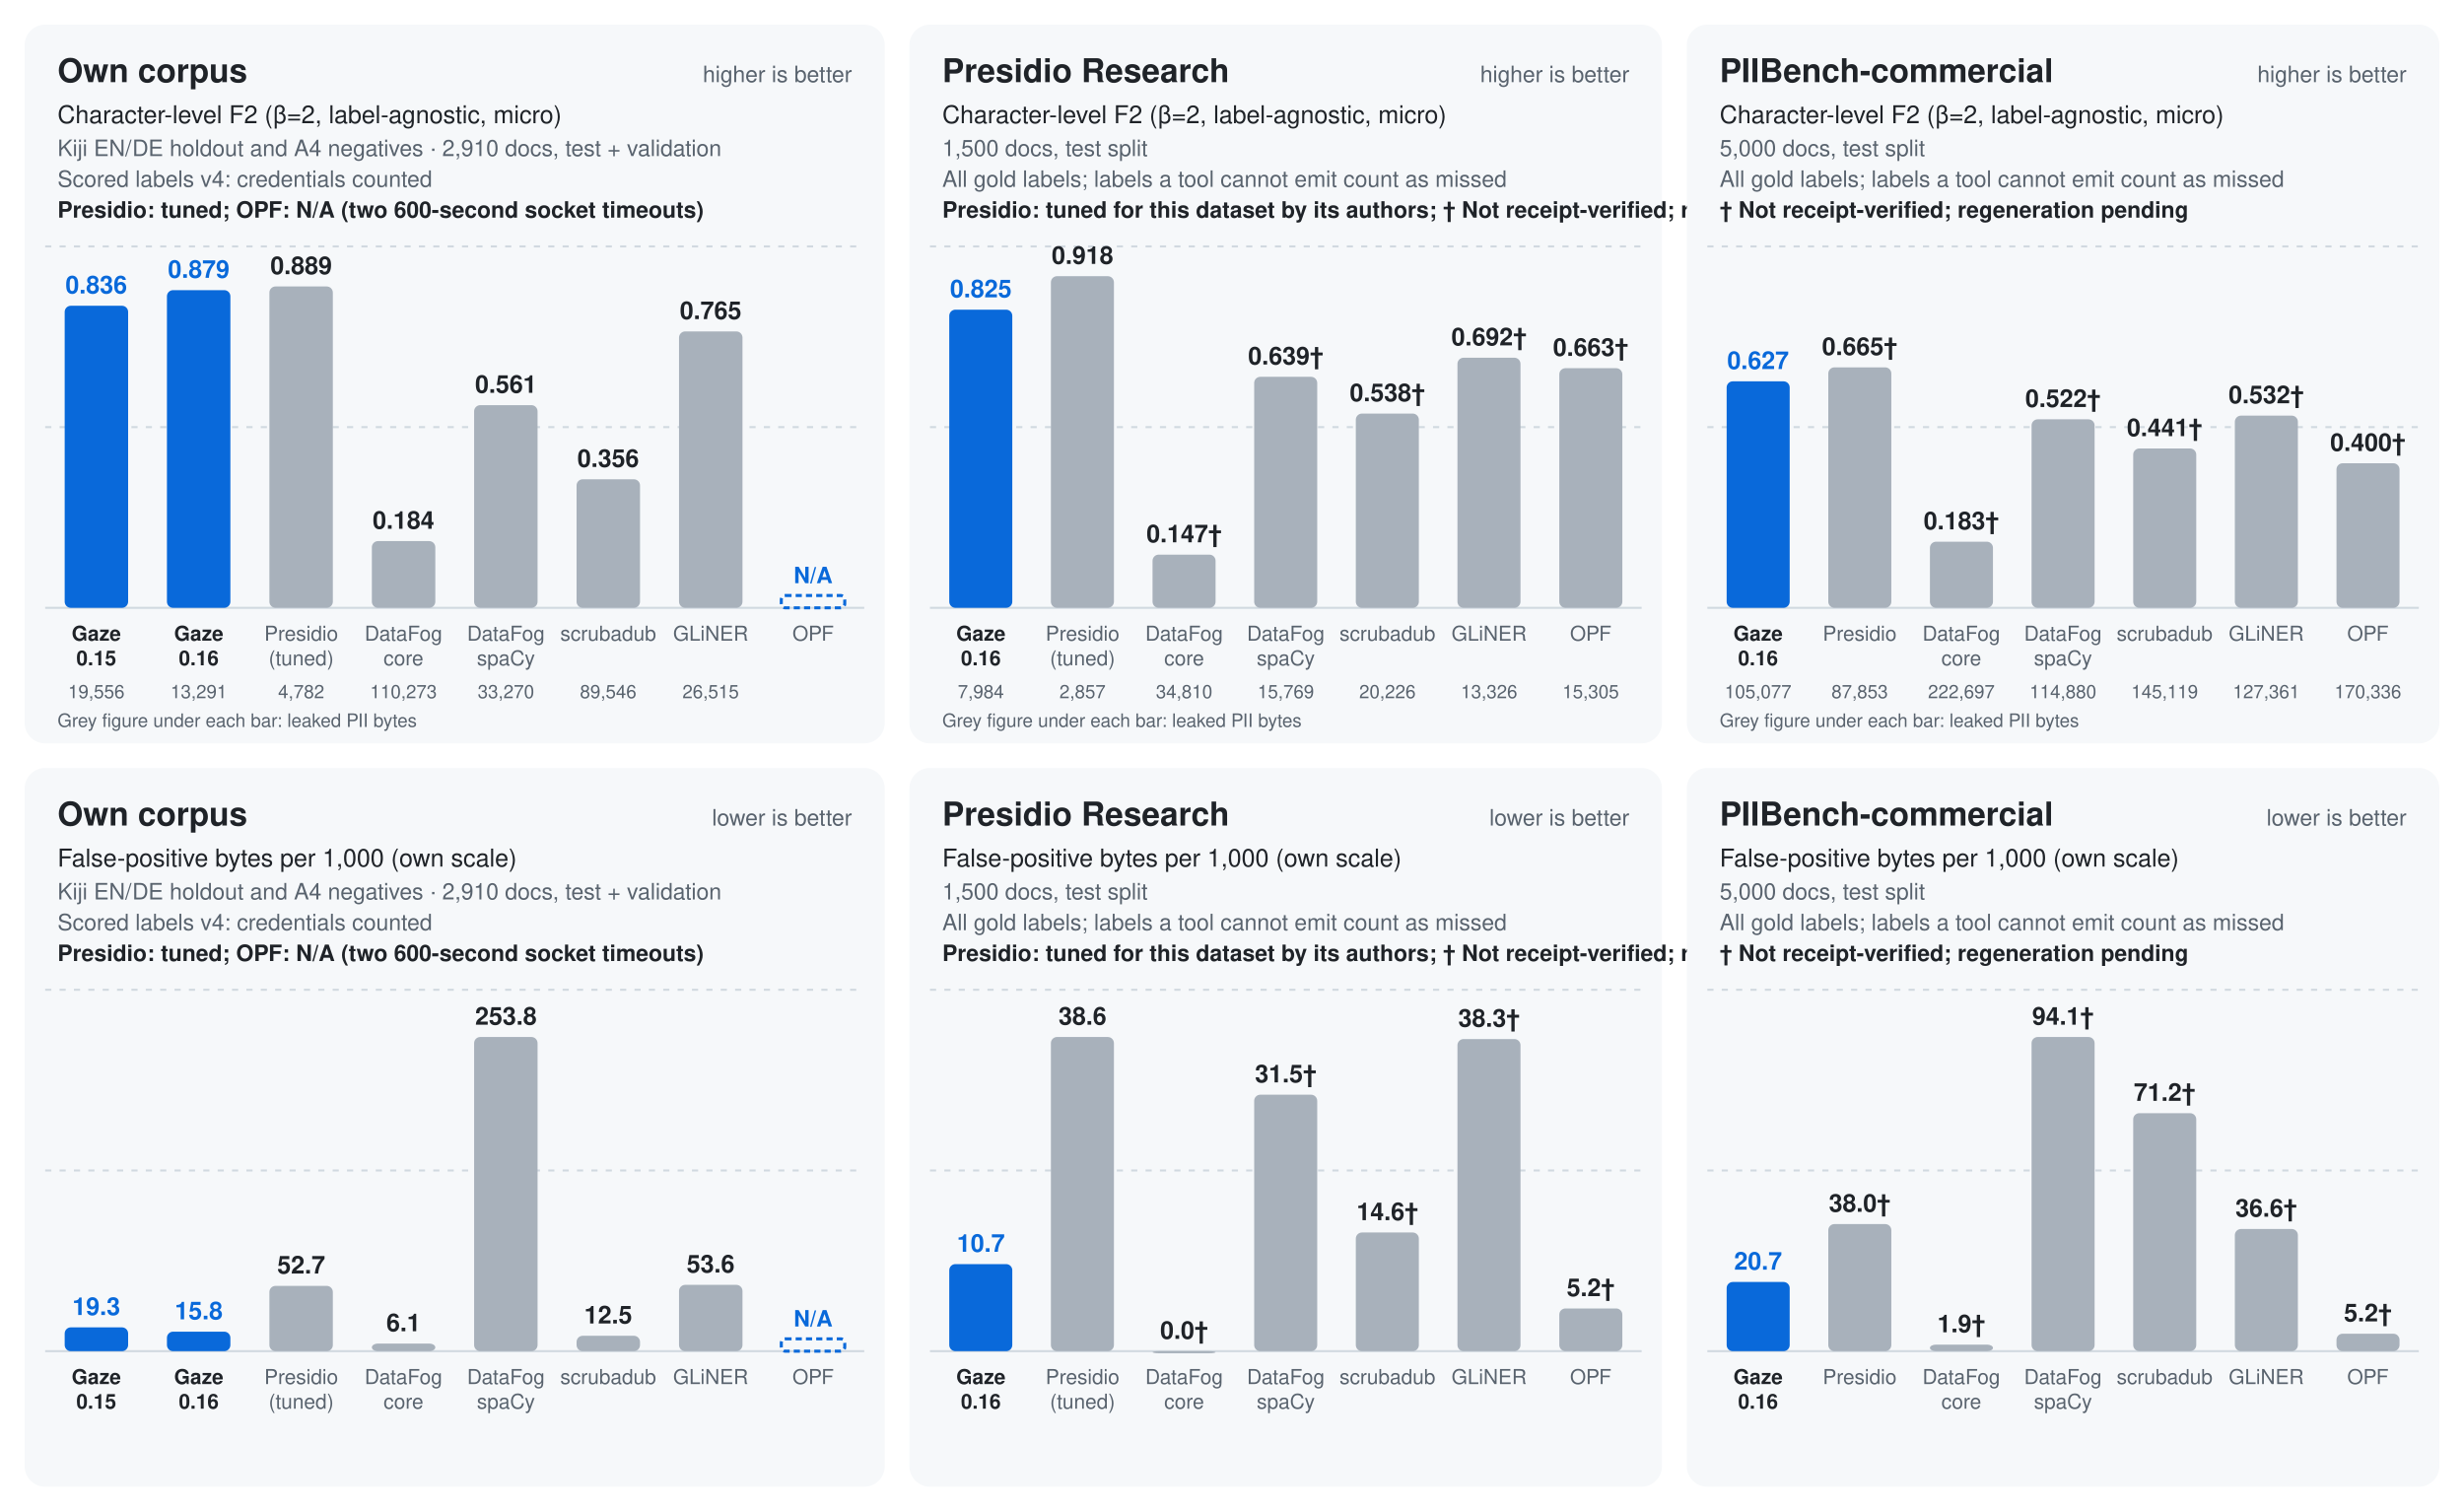
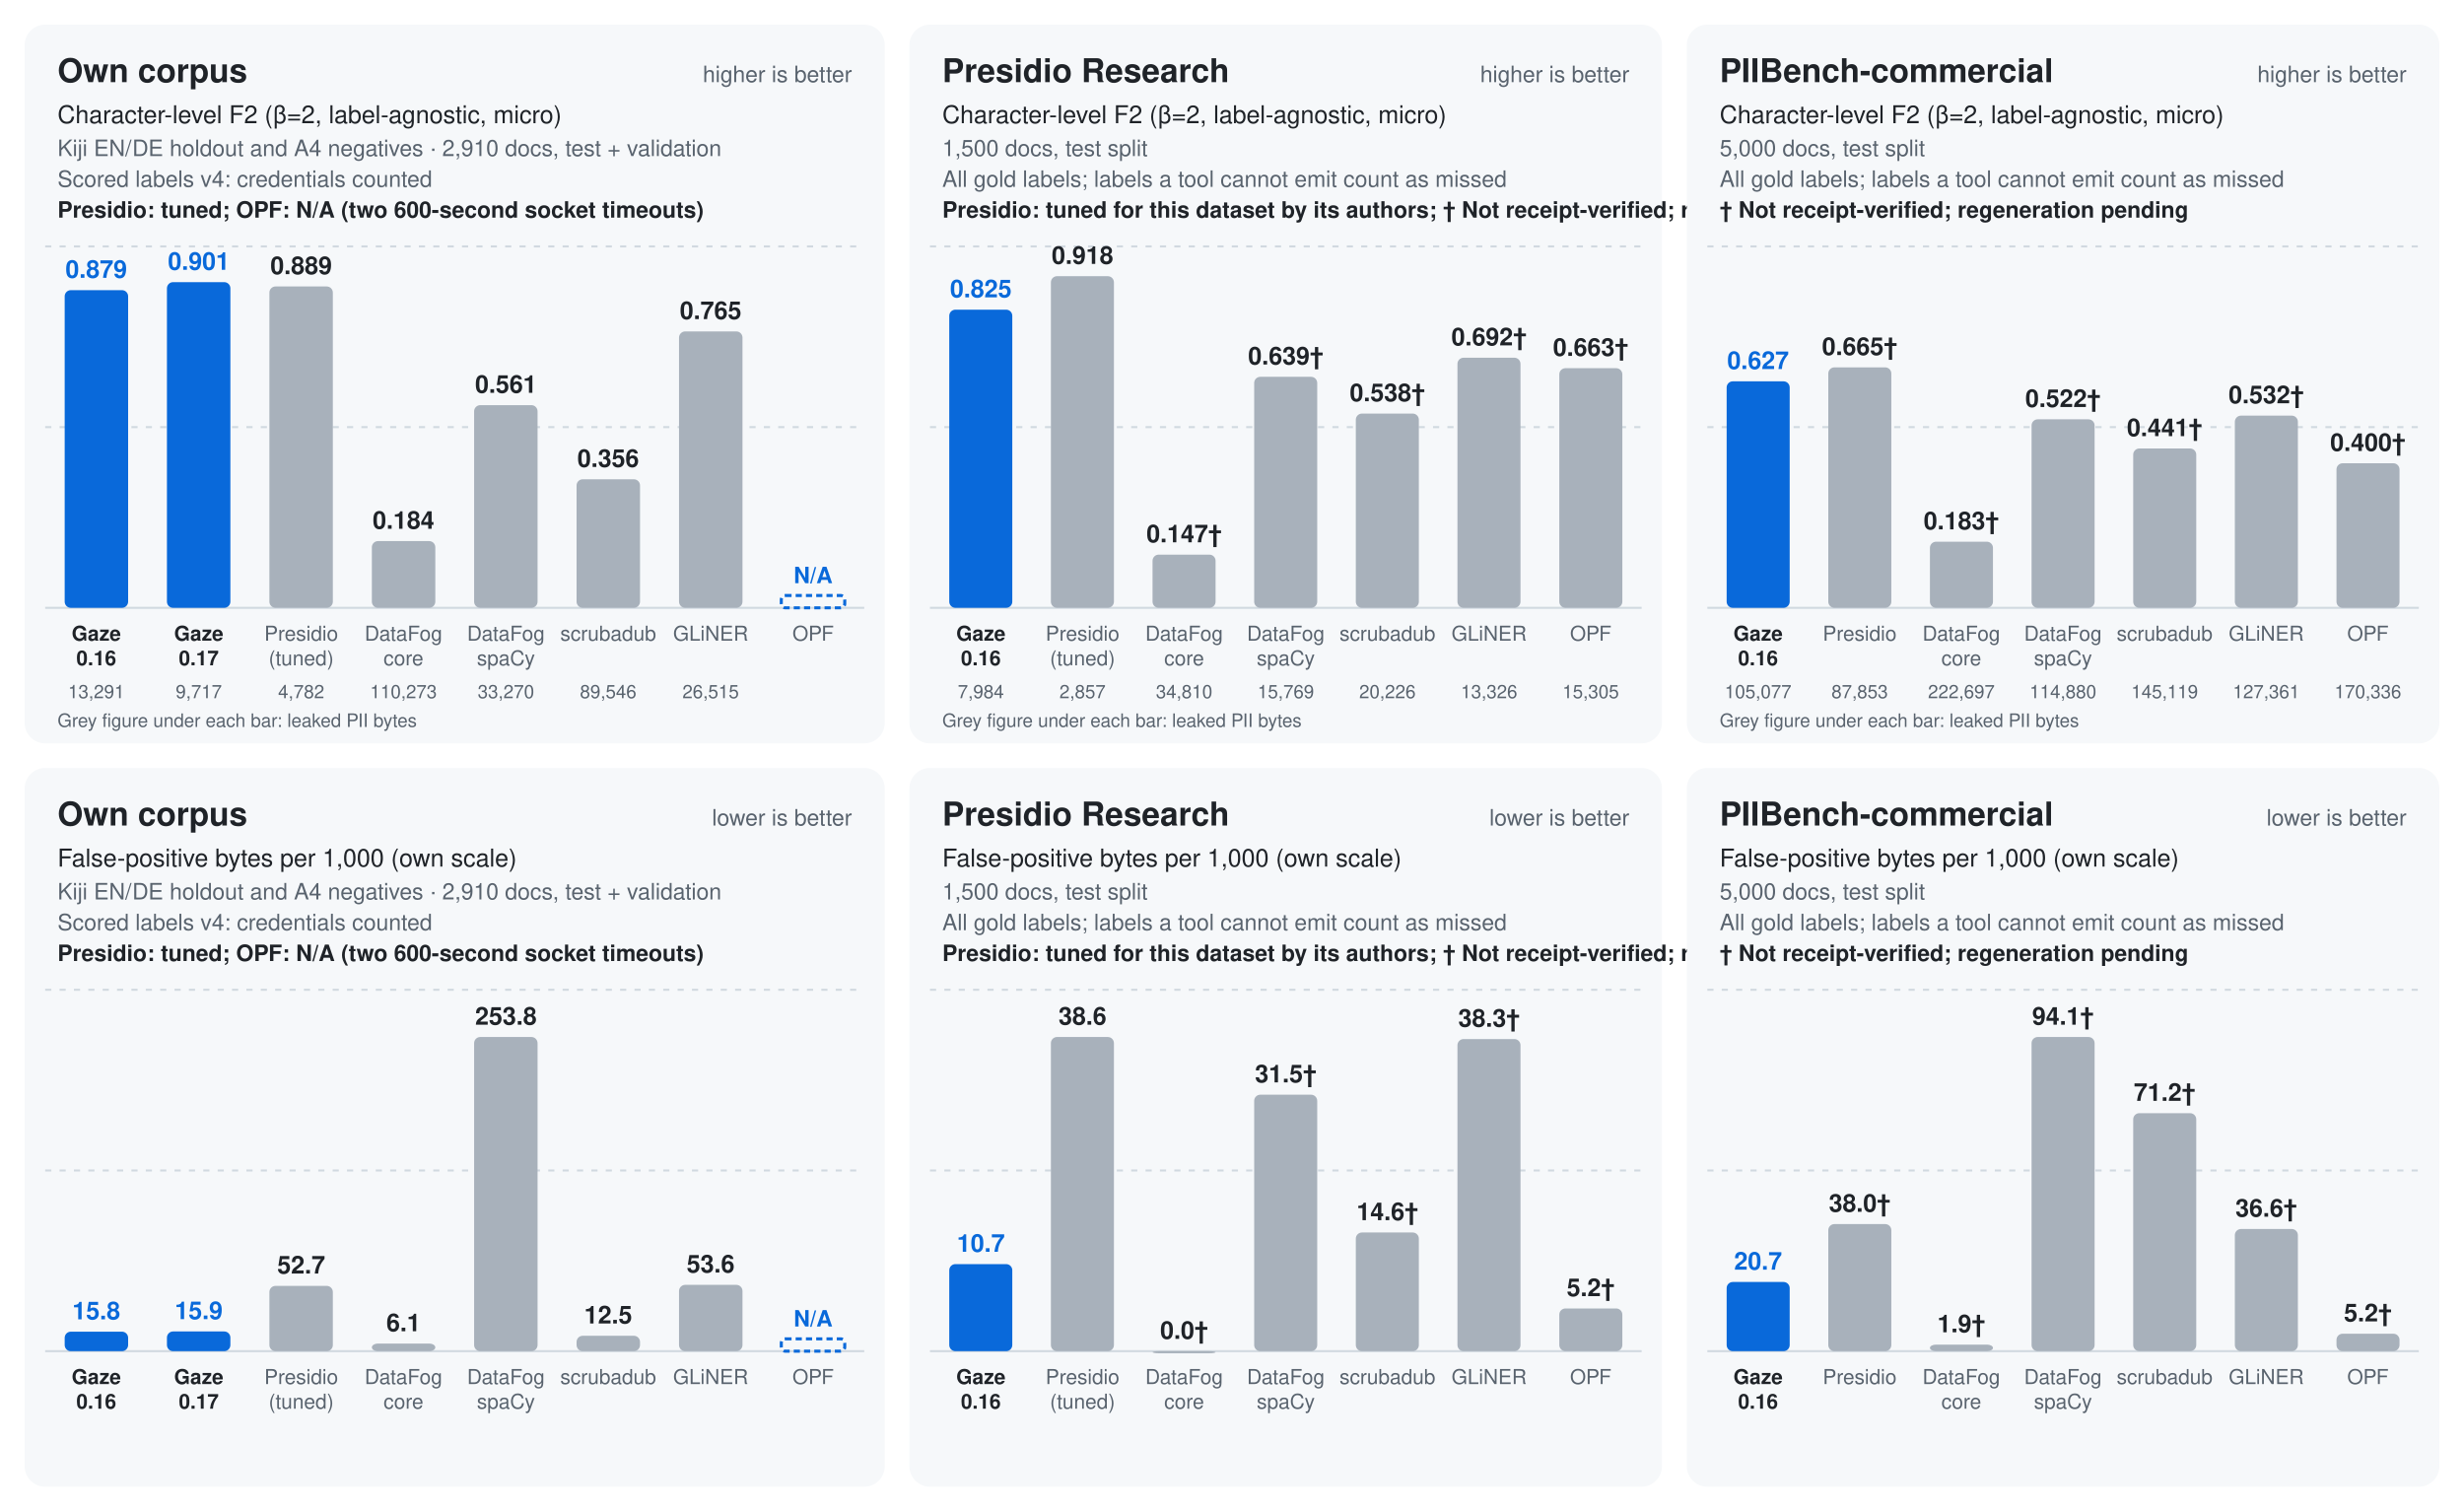
<svg xmlns="http://www.w3.org/2000/svg" viewBox="0 0 1200 736" width="1200" height="736" font-family="-apple-system,BlinkMacSystemFont,'Segoe UI',Helvetica,Arial,sans-serif" role="img" aria-label="Benchmark panels for own corpus, Presidio Research and PIIBench-commercial: character-level F2 (higher is better) with leaked PII bytes under each bar, and false-positive bytes per 1,000 bytes (lower is better), Gaze release against declared competitor configurations.">
  <rect x="12.0" y="12" width="418.9" height="350" rx="10" fill="#f6f8fa" />
  <text x="28.0" y="40" font-size="16" font-weight="700" fill="#1f2328">Own corpus</text>
  <text x="414.9" y="40" font-size="11" text-anchor="end" fill="#59636e">higher is better</text>
  <text x="28.0" y="60" font-size="12" fill="#1f2328">Character-level F2 (β=2, label-agnostic, micro)</text>
  <text x="28.0" y="76" font-size="11" fill="#59636e">Kiji EN/DE holdout and A4 negatives · 2,910 docs, test + validation</text>
  <text x="28.0" y="91" font-size="11" fill="#59636e">Scored labels v4: credentials counted</text>
  <text x="28.0" y="106" font-size="11" font-weight="600" fill="#1f2328" textLength="359.6" lengthAdjust="spacingAndGlyphs">Presidio: tuned; OPF: N/A (two 600-second socket timeouts)</text>
  <line x1="22.0" x2="420.9" y1="296.0" y2="296.0" stroke="#d1d9e0" stroke-width="1" />
  <line x1="22.0" x2="420.9" y1="208.0" y2="208.0" stroke="#d1d9e0" stroke-width="1" stroke-dasharray="3 4" />
  <line x1="22.0" x2="420.9" y1="120.0" y2="120.0" stroke="#d1d9e0" stroke-width="1" stroke-dasharray="3 4" />
-   <rect x="31.5" y="148.9" width="30.9" height="147.1" rx="3" fill="#0969da" />
-   <text x="46.9" y="142.9" font-size="12" font-weight="700" text-anchor="middle" fill="#0969da">0.836</text>
+   <rect x="31.5" y="141.3" width="30.9" height="154.7" rx="3" fill="#0969da" />
+   <text x="46.9" y="135.3" font-size="12" font-weight="700" text-anchor="middle" fill="#0969da">0.879</text>
  <text x="46.9" y="312" font-size="10" font-weight="600" text-anchor="middle" fill="#1f2328">Gaze</text>
-   <text x="46.9" y="324" font-size="10" font-weight="600" text-anchor="middle" fill="#1f2328">0.15</text>
-   <text x="46.9" y="340.0" font-size="9" text-anchor="middle" fill="#59636e">19,556</text>
-   <rect x="81.3" y="141.3" width="30.9" height="154.7" rx="3" fill="#0969da" />
-   <text x="96.8" y="135.3" font-size="12" font-weight="700" text-anchor="middle" fill="#0969da">0.879</text>
+   <text x="46.9" y="324" font-size="10" font-weight="600" text-anchor="middle" fill="#1f2328">0.16</text>
+   <text x="46.9" y="340.0" font-size="9" text-anchor="middle" fill="#59636e">13,291</text>
+   <rect x="81.3" y="137.4" width="30.9" height="158.6" rx="3" fill="#0969da" />
+   <text x="96.8" y="131.4" font-size="12" font-weight="700" text-anchor="middle" fill="#0969da">0.901</text>
  <text x="96.8" y="312" font-size="10" font-weight="600" text-anchor="middle" fill="#1f2328">Gaze</text>
-   <text x="96.8" y="324" font-size="10" font-weight="600" text-anchor="middle" fill="#1f2328">0.16</text>
-   <text x="96.8" y="340.0" font-size="9" text-anchor="middle" fill="#59636e">13,291</text>
+   <text x="96.8" y="324" font-size="10" font-weight="600" text-anchor="middle" fill="#1f2328">0.17</text>
+   <text x="96.8" y="340.0" font-size="9" text-anchor="middle" fill="#59636e">9,717</text>
  <rect x="131.2" y="139.5" width="30.9" height="156.5" rx="3" fill="#a8b1bb" />
  <text x="146.7" y="133.5" font-size="12" font-weight="700" text-anchor="middle" fill="#1f2328">0.889</text>
  <text x="146.7" y="312" font-size="10" font-weight="400" text-anchor="middle" fill="#59636e" textLength="43.9" lengthAdjust="spacingAndGlyphs">Presidio</text>
  <text x="146.7" y="324" font-size="10" font-weight="400" text-anchor="middle" fill="#59636e">(tuned)</text>
  <text x="146.7" y="340.0" font-size="9" text-anchor="middle" fill="#59636e">4,782</text>
  <rect x="181.1" y="263.5" width="30.9" height="32.5" rx="3" fill="#a8b1bb" />
  <text x="196.5" y="257.5" font-size="12" font-weight="700" text-anchor="middle" fill="#1f2328">0.184</text>
  <text x="196.5" y="312" font-size="10" font-weight="400" text-anchor="middle" fill="#59636e">DataFog</text>
  <text x="196.5" y="324" font-size="10" font-weight="400" text-anchor="middle" fill="#59636e">core</text>
  <text x="196.5" y="340.0" font-size="9" text-anchor="middle" fill="#59636e">110,273</text>
  <rect x="230.9" y="197.3" width="30.9" height="98.7" rx="3" fill="#a8b1bb" />
  <text x="246.4" y="191.3" font-size="12" font-weight="700" text-anchor="middle" fill="#1f2328">0.561</text>
  <text x="246.4" y="312" font-size="10" font-weight="400" text-anchor="middle" fill="#59636e">DataFog</text>
  <text x="246.4" y="324" font-size="10" font-weight="400" text-anchor="middle" fill="#59636e">spaCy</text>
  <text x="246.4" y="340.0" font-size="9" text-anchor="middle" fill="#59636e">33,270</text>
  <rect x="280.8" y="233.4" width="30.9" height="62.6" rx="3" fill="#a8b1bb" />
  <text x="296.2" y="227.4" font-size="12" font-weight="700" text-anchor="middle" fill="#1f2328">0.356</text>
  <text x="296.2" y="312" font-size="10" font-weight="400" text-anchor="middle" fill="#59636e" textLength="43.9" lengthAdjust="spacingAndGlyphs">scrubadub</text>
  <text x="296.2" y="340.0" font-size="9" text-anchor="middle" fill="#59636e">89,546</text>
  <rect x="330.7" y="161.4" width="30.9" height="134.6" rx="3" fill="#a8b1bb" />
  <text x="346.1" y="155.4" font-size="12" font-weight="700" text-anchor="middle" fill="#1f2328">0.765</text>
  <text x="346.1" y="312" font-size="10" font-weight="400" text-anchor="middle" fill="#59636e">GLiNER</text>
  <text x="346.1" y="340.0" font-size="9" text-anchor="middle" fill="#59636e">26,515</text>
  <rect x="380.5" y="290.0" width="30.9" height="6" rx="2" fill="none" stroke="#0969da" stroke-width="1.5" stroke-dasharray="3 2" />
  <text x="396.0" y="284.0" font-size="11" font-weight="700" text-anchor="middle" fill="#0969da">N/A</text>
  <text x="396.0" y="312" font-size="10" font-weight="400" text-anchor="middle" fill="#59636e">OPF</text>
  <text x="28.0" y="354" font-size="9" fill="#59636e">Grey figure under each bar: leaked PII bytes</text>
  <rect x="442.9" y="12" width="366.5" height="350" rx="10" fill="#f6f8fa" />
  <text x="458.9" y="40" font-size="16" font-weight="700" fill="#1f2328">Presidio Research</text>
  <text x="793.5" y="40" font-size="11" text-anchor="end" fill="#59636e">higher is better</text>
  <text x="458.9" y="60" font-size="12" fill="#1f2328">Character-level F2 (β=2, label-agnostic, micro)</text>
  <text x="458.9" y="76" font-size="11" fill="#59636e">1,500 docs, test split</text>
  <text x="458.9" y="91" font-size="11" fill="#59636e">All gold labels; labels a tool cannot emit count as missed</text>
  <text x="458.9" y="106" font-size="11" font-weight="600" fill="#1f2328" textLength="334.5" lengthAdjust="spacingAndGlyphs">Presidio: tuned for this dataset by its authors; † Not receipt-verified; regeneration pending</text>
  <line x1="452.9" x2="799.5" y1="296.0" y2="296.0" stroke="#d1d9e0" stroke-width="1" />
  <line x1="452.9" x2="799.5" y1="208.0" y2="208.0" stroke="#d1d9e0" stroke-width="1" stroke-dasharray="3 4" />
  <line x1="452.9" x2="799.5" y1="120.0" y2="120.0" stroke="#d1d9e0" stroke-width="1" stroke-dasharray="3 4" />
  <rect x="462.3" y="150.8" width="30.7" height="145.2" rx="3" fill="#0969da" />
  <text x="477.7" y="144.8" font-size="12" font-weight="700" text-anchor="middle" fill="#0969da">0.825</text>
  <text x="477.7" y="312" font-size="10" font-weight="600" text-anchor="middle" fill="#1f2328">Gaze</text>
  <text x="477.7" y="324" font-size="10" font-weight="600" text-anchor="middle" fill="#1f2328">0.16</text>
  <text x="477.7" y="340.0" font-size="9" text-anchor="middle" fill="#59636e">7,984</text>
  <rect x="511.8" y="134.5" width="30.7" height="161.5" rx="3" fill="#a8b1bb" />
  <text x="527.2" y="128.5" font-size="12" font-weight="700" text-anchor="middle" fill="#1f2328">0.918</text>
  <text x="527.2" y="312" font-size="10" font-weight="400" text-anchor="middle" fill="#59636e" textLength="43.5" lengthAdjust="spacingAndGlyphs">Presidio</text>
  <text x="527.2" y="324" font-size="10" font-weight="400" text-anchor="middle" fill="#59636e">(tuned)</text>
  <text x="527.2" y="340.0" font-size="9" text-anchor="middle" fill="#59636e">2,857</text>
  <rect x="561.3" y="270.1" width="30.7" height="25.9" rx="3" fill="#a8b1bb" />
  <text x="576.7" y="264.1" font-size="12" font-weight="700" text-anchor="middle" fill="#1f2328">0.147†</text>
  <text x="576.7" y="312" font-size="10" font-weight="400" text-anchor="middle" fill="#59636e">DataFog</text>
  <text x="576.7" y="324" font-size="10" font-weight="400" text-anchor="middle" fill="#59636e">core</text>
  <text x="576.7" y="340.0" font-size="9" text-anchor="middle" fill="#59636e">34,810</text>
  <rect x="610.8" y="183.5" width="30.7" height="112.5" rx="3" fill="#a8b1bb" />
  <text x="626.2" y="177.5" font-size="12" font-weight="700" text-anchor="middle" fill="#1f2328">0.639†</text>
  <text x="626.2" y="312" font-size="10" font-weight="400" text-anchor="middle" fill="#59636e">DataFog</text>
  <text x="626.2" y="324" font-size="10" font-weight="400" text-anchor="middle" fill="#59636e">spaCy</text>
  <text x="626.2" y="340.0" font-size="9" text-anchor="middle" fill="#59636e">15,769</text>
  <rect x="660.3" y="201.4" width="30.7" height="94.6" rx="3" fill="#a8b1bb" />
  <text x="675.7" y="195.4" font-size="12" font-weight="700" text-anchor="middle" fill="#1f2328">0.538†</text>
  <text x="675.7" y="312" font-size="10" font-weight="400" text-anchor="middle" fill="#59636e" textLength="43.5" lengthAdjust="spacingAndGlyphs">scrubadub</text>
  <text x="675.7" y="340.0" font-size="9" text-anchor="middle" fill="#59636e">20,226</text>
  <rect x="709.8" y="174.2" width="30.7" height="121.8" rx="3" fill="#a8b1bb" />
  <text x="725.2" y="168.2" font-size="12" font-weight="700" text-anchor="middle" fill="#1f2328">0.692†</text>
  <text x="725.2" y="312" font-size="10" font-weight="400" text-anchor="middle" fill="#59636e">GLiNER</text>
  <text x="725.2" y="340.0" font-size="9" text-anchor="middle" fill="#59636e">13,326</text>
  <rect x="759.4" y="179.3" width="30.7" height="116.7" rx="3" fill="#a8b1bb" />
  <text x="774.7" y="173.3" font-size="12" font-weight="700" text-anchor="middle" fill="#1f2328">0.663†</text>
  <text x="774.7" y="312" font-size="10" font-weight="400" text-anchor="middle" fill="#59636e">OPF</text>
  <text x="774.7" y="340.0" font-size="9" text-anchor="middle" fill="#59636e">15,305</text>
  <text x="458.9" y="354" font-size="9" fill="#59636e">Grey figure under each bar: leaked PII bytes</text>
  <rect x="821.5" y="12" width="366.5" height="350" rx="10" fill="#f6f8fa" />
  <text x="837.5" y="40" font-size="16" font-weight="700" fill="#1f2328">PIIBench-commercial</text>
  <text x="1172.0" y="40" font-size="11" text-anchor="end" fill="#59636e">higher is better</text>
  <text x="837.5" y="60" font-size="12" fill="#1f2328">Character-level F2 (β=2, label-agnostic, micro)</text>
  <text x="837.5" y="76" font-size="11" fill="#59636e">5,000 docs, test split</text>
  <text x="837.5" y="91" font-size="11" fill="#59636e">All gold labels; labels a tool cannot emit count as missed</text>
  <text x="837.5" y="106" font-size="11" font-weight="600" fill="#1f2328" textLength="272.8" lengthAdjust="spacingAndGlyphs">† Not receipt-verified; regeneration pending</text>
  <line x1="831.5" x2="1178.0" y1="296.0" y2="296.0" stroke="#d1d9e0" stroke-width="1" />
  <line x1="831.5" x2="1178.0" y1="208.0" y2="208.0" stroke="#d1d9e0" stroke-width="1" stroke-dasharray="3 4" />
  <line x1="831.5" x2="1178.0" y1="120.0" y2="120.0" stroke="#d1d9e0" stroke-width="1" stroke-dasharray="3 4" />
  <rect x="840.9" y="185.7" width="30.7" height="110.3" rx="3" fill="#0969da" />
  <text x="856.2" y="179.7" font-size="12" font-weight="700" text-anchor="middle" fill="#0969da">0.627</text>
  <text x="856.2" y="312" font-size="10" font-weight="600" text-anchor="middle" fill="#1f2328">Gaze</text>
  <text x="856.2" y="324" font-size="10" font-weight="600" text-anchor="middle" fill="#1f2328">0.16</text>
  <text x="856.2" y="340.0" font-size="9" text-anchor="middle" fill="#59636e">105,077</text>
  <rect x="890.4" y="178.9" width="30.7" height="117.1" rx="3" fill="#a8b1bb" />
  <text x="905.7" y="172.9" font-size="12" font-weight="700" text-anchor="middle" fill="#1f2328">0.665†</text>
  <text x="905.7" y="312" font-size="10" font-weight="400" text-anchor="middle" fill="#59636e" textLength="43.5" lengthAdjust="spacingAndGlyphs">Presidio</text>
  <text x="905.7" y="340.0" font-size="9" text-anchor="middle" fill="#59636e">87,853</text>
  <rect x="939.9" y="263.8" width="30.7" height="32.2" rx="3" fill="#a8b1bb" />
  <text x="955.2" y="257.8" font-size="12" font-weight="700" text-anchor="middle" fill="#1f2328">0.183†</text>
  <text x="955.2" y="312" font-size="10" font-weight="400" text-anchor="middle" fill="#59636e">DataFog</text>
  <text x="955.2" y="324" font-size="10" font-weight="400" text-anchor="middle" fill="#59636e">core</text>
  <text x="955.2" y="340.0" font-size="9" text-anchor="middle" fill="#59636e">222,697</text>
  <rect x="989.4" y="204.2" width="30.7" height="91.8" rx="3" fill="#a8b1bb" />
  <text x="1004.7" y="198.2" font-size="12" font-weight="700" text-anchor="middle" fill="#1f2328">0.522†</text>
  <text x="1004.7" y="312" font-size="10" font-weight="400" text-anchor="middle" fill="#59636e">DataFog</text>
  <text x="1004.7" y="324" font-size="10" font-weight="400" text-anchor="middle" fill="#59636e">spaCy</text>
  <text x="1004.7" y="340.0" font-size="9" text-anchor="middle" fill="#59636e">114,880</text>
  <rect x="1038.9" y="218.4" width="30.7" height="77.6" rx="3" fill="#a8b1bb" />
  <text x="1054.2" y="212.4" font-size="12" font-weight="700" text-anchor="middle" fill="#1f2328">0.441†</text>
  <text x="1054.2" y="312" font-size="10" font-weight="400" text-anchor="middle" fill="#59636e" textLength="43.5" lengthAdjust="spacingAndGlyphs">scrubadub</text>
  <text x="1054.2" y="340.0" font-size="9" text-anchor="middle" fill="#59636e">145,119</text>
  <rect x="1088.4" y="202.4" width="30.7" height="93.6" rx="3" fill="#a8b1bb" />
  <text x="1103.7" y="196.4" font-size="12" font-weight="700" text-anchor="middle" fill="#1f2328">0.532†</text>
  <text x="1103.7" y="312" font-size="10" font-weight="400" text-anchor="middle" fill="#59636e">GLiNER</text>
  <text x="1103.7" y="340.0" font-size="9" text-anchor="middle" fill="#59636e">127,361</text>
  <rect x="1137.9" y="225.6" width="30.7" height="70.4" rx="3" fill="#a8b1bb" />
  <text x="1153.2" y="219.6" font-size="12" font-weight="700" text-anchor="middle" fill="#1f2328">0.400†</text>
  <text x="1153.2" y="312" font-size="10" font-weight="400" text-anchor="middle" fill="#59636e">OPF</text>
  <text x="1153.2" y="340.0" font-size="9" text-anchor="middle" fill="#59636e">170,336</text>
  <text x="837.5" y="354" font-size="9" fill="#59636e">Grey figure under each bar: leaked PII bytes</text>
  <rect x="12.0" y="374" width="418.9" height="350" rx="10" fill="#f6f8fa" />
  <text x="28.0" y="402" font-size="16" font-weight="700" fill="#1f2328">Own corpus</text>
  <text x="414.9" y="402" font-size="11" text-anchor="end" fill="#59636e">lower is better</text>
  <text x="28.0" y="422" font-size="12" fill="#1f2328">False-positive bytes per 1,000 (own scale)</text>
  <text x="28.0" y="438" font-size="11" fill="#59636e">Kiji EN/DE holdout and A4 negatives · 2,910 docs, test + validation</text>
  <text x="28.0" y="453" font-size="11" fill="#59636e">Scored labels v4: credentials counted</text>
  <text x="28.0" y="468" font-size="11" font-weight="600" fill="#1f2328" textLength="359.6" lengthAdjust="spacingAndGlyphs">Presidio: tuned; OPF: N/A (two 600-second socket timeouts)</text>
  <line x1="22.0" x2="420.9" y1="658.0" y2="658.0" stroke="#d1d9e0" stroke-width="1" />
  <line x1="22.0" x2="420.9" y1="570.0" y2="570.0" stroke="#d1d9e0" stroke-width="1" stroke-dasharray="3 4" />
  <line x1="22.0" x2="420.9" y1="482.0" y2="482.0" stroke="#d1d9e0" stroke-width="1" stroke-dasharray="3 4" />
-   <rect x="31.5" y="646.4" width="30.9" height="11.6" rx="3" fill="#0969da" />
-   <text x="46.9" y="640.4" font-size="12" font-weight="700" text-anchor="middle" fill="#0969da">19.3</text>
+   <rect x="31.5" y="648.5" width="30.9" height="9.5" rx="3" fill="#0969da" />
+   <text x="46.9" y="642.5" font-size="12" font-weight="700" text-anchor="middle" fill="#0969da">15.8</text>
  <text x="46.9" y="674" font-size="10" font-weight="600" text-anchor="middle" fill="#1f2328">Gaze</text>
-   <text x="46.9" y="686" font-size="10" font-weight="600" text-anchor="middle" fill="#1f2328">0.15</text>
-   <rect x="81.3" y="648.5" width="30.9" height="9.5" rx="3" fill="#0969da" />
-   <text x="96.8" y="642.5" font-size="12" font-weight="700" text-anchor="middle" fill="#0969da">15.8</text>
+   <text x="46.9" y="686" font-size="10" font-weight="600" text-anchor="middle" fill="#1f2328">0.16</text>
+   <rect x="81.3" y="648.4" width="30.9" height="9.6" rx="3" fill="#0969da" />
+   <text x="96.8" y="642.4" font-size="12" font-weight="700" text-anchor="middle" fill="#0969da">15.9</text>
  <text x="96.8" y="674" font-size="10" font-weight="600" text-anchor="middle" fill="#1f2328">Gaze</text>
-   <text x="96.8" y="686" font-size="10" font-weight="600" text-anchor="middle" fill="#1f2328">0.16</text>
+   <text x="96.8" y="686" font-size="10" font-weight="600" text-anchor="middle" fill="#1f2328">0.17</text>
  <rect x="131.2" y="626.2" width="30.9" height="31.8" rx="3" fill="#a8b1bb" />
  <text x="146.7" y="620.2" font-size="12" font-weight="700" text-anchor="middle" fill="#1f2328">52.7</text>
  <text x="146.7" y="674" font-size="10" font-weight="400" text-anchor="middle" fill="#59636e" textLength="43.9" lengthAdjust="spacingAndGlyphs">Presidio</text>
  <text x="146.7" y="686" font-size="10" font-weight="400" text-anchor="middle" fill="#59636e">(tuned)</text>
  <rect x="181.1" y="654.3" width="30.9" height="3.7" rx="3" fill="#a8b1bb" />
  <text x="196.5" y="648.3" font-size="12" font-weight="700" text-anchor="middle" fill="#1f2328">6.1</text>
  <text x="196.5" y="674" font-size="10" font-weight="400" text-anchor="middle" fill="#59636e">DataFog</text>
  <text x="196.5" y="686" font-size="10" font-weight="400" text-anchor="middle" fill="#59636e">core</text>
  <rect x="230.9" y="505.0" width="30.9" height="153.0" rx="3" fill="#a8b1bb" />
  <text x="246.4" y="499.0" font-size="12" font-weight="700" text-anchor="middle" fill="#1f2328">253.8</text>
  <text x="246.4" y="674" font-size="10" font-weight="400" text-anchor="middle" fill="#59636e">DataFog</text>
  <text x="246.4" y="686" font-size="10" font-weight="400" text-anchor="middle" fill="#59636e">spaCy</text>
  <rect x="280.8" y="650.5" width="30.9" height="7.5" rx="3" fill="#a8b1bb" />
  <text x="296.2" y="644.5" font-size="12" font-weight="700" text-anchor="middle" fill="#1f2328">12.5</text>
  <text x="296.2" y="674" font-size="10" font-weight="400" text-anchor="middle" fill="#59636e" textLength="43.9" lengthAdjust="spacingAndGlyphs">scrubadub</text>
  <rect x="330.7" y="625.7" width="30.9" height="32.3" rx="3" fill="#a8b1bb" />
  <text x="346.1" y="619.7" font-size="12" font-weight="700" text-anchor="middle" fill="#1f2328">53.6</text>
  <text x="346.1" y="674" font-size="10" font-weight="400" text-anchor="middle" fill="#59636e">GLiNER</text>
  <rect x="380.5" y="652.0" width="30.9" height="6" rx="2" fill="none" stroke="#0969da" stroke-width="1.5" stroke-dasharray="3 2" />
  <text x="396.0" y="646.0" font-size="11" font-weight="700" text-anchor="middle" fill="#0969da">N/A</text>
  <text x="396.0" y="674" font-size="10" font-weight="400" text-anchor="middle" fill="#59636e">OPF</text>
  <rect x="442.9" y="374" width="366.5" height="350" rx="10" fill="#f6f8fa" />
  <text x="458.9" y="402" font-size="16" font-weight="700" fill="#1f2328">Presidio Research</text>
  <text x="793.5" y="402" font-size="11" text-anchor="end" fill="#59636e">lower is better</text>
  <text x="458.9" y="422" font-size="12" fill="#1f2328">False-positive bytes per 1,000 (own scale)</text>
  <text x="458.9" y="438" font-size="11" fill="#59636e">1,500 docs, test split</text>
  <text x="458.9" y="453" font-size="11" fill="#59636e">All gold labels; labels a tool cannot emit count as missed</text>
  <text x="458.9" y="468" font-size="11" font-weight="600" fill="#1f2328" textLength="334.5" lengthAdjust="spacingAndGlyphs">Presidio: tuned for this dataset by its authors; † Not receipt-verified; regeneration pending</text>
  <line x1="452.9" x2="799.5" y1="658.0" y2="658.0" stroke="#d1d9e0" stroke-width="1" />
  <line x1="452.9" x2="799.5" y1="570.0" y2="570.0" stroke="#d1d9e0" stroke-width="1" stroke-dasharray="3 4" />
  <line x1="452.9" x2="799.5" y1="482.0" y2="482.0" stroke="#d1d9e0" stroke-width="1" stroke-dasharray="3 4" />
  <rect x="462.3" y="615.6" width="30.7" height="42.4" rx="3" fill="#0969da" />
  <text x="477.7" y="609.6" font-size="12" font-weight="700" text-anchor="middle" fill="#0969da">10.7</text>
  <text x="477.7" y="674" font-size="10" font-weight="600" text-anchor="middle" fill="#1f2328">Gaze</text>
  <text x="477.7" y="686" font-size="10" font-weight="600" text-anchor="middle" fill="#1f2328">0.16</text>
  <rect x="511.8" y="505.0" width="30.7" height="153.0" rx="3" fill="#a8b1bb" />
  <text x="527.2" y="499.0" font-size="12" font-weight="700" text-anchor="middle" fill="#1f2328">38.6</text>
  <text x="527.2" y="674" font-size="10" font-weight="400" text-anchor="middle" fill="#59636e" textLength="43.5" lengthAdjust="spacingAndGlyphs">Presidio</text>
  <text x="527.2" y="686" font-size="10" font-weight="400" text-anchor="middle" fill="#59636e">(tuned)</text>
  <rect x="561.3" y="658.0" width="30.7" height="1.0" rx="3" fill="#a8b1bb" />
  <text x="576.7" y="652.0" font-size="12" font-weight="700" text-anchor="middle" fill="#1f2328">0.0†</text>
  <text x="576.7" y="674" font-size="10" font-weight="400" text-anchor="middle" fill="#59636e">DataFog</text>
  <text x="576.7" y="686" font-size="10" font-weight="400" text-anchor="middle" fill="#59636e">core</text>
  <rect x="610.8" y="533.1" width="30.7" height="124.9" rx="3" fill="#a8b1bb" />
  <text x="626.2" y="527.1" font-size="12" font-weight="700" text-anchor="middle" fill="#1f2328">31.5†</text>
  <text x="626.2" y="674" font-size="10" font-weight="400" text-anchor="middle" fill="#59636e">DataFog</text>
  <text x="626.2" y="686" font-size="10" font-weight="400" text-anchor="middle" fill="#59636e">spaCy</text>
  <rect x="660.3" y="600.2" width="30.7" height="57.8" rx="3" fill="#a8b1bb" />
  <text x="675.7" y="594.2" font-size="12" font-weight="700" text-anchor="middle" fill="#1f2328">14.6†</text>
  <text x="675.7" y="674" font-size="10" font-weight="400" text-anchor="middle" fill="#59636e" textLength="43.5" lengthAdjust="spacingAndGlyphs">scrubadub</text>
  <rect x="709.8" y="506.0" width="30.7" height="152.0" rx="3" fill="#a8b1bb" />
  <text x="725.2" y="500.0" font-size="12" font-weight="700" text-anchor="middle" fill="#1f2328">38.3†</text>
  <text x="725.2" y="674" font-size="10" font-weight="400" text-anchor="middle" fill="#59636e">GLiNER</text>
  <rect x="759.4" y="637.2" width="30.7" height="20.8" rx="3" fill="#a8b1bb" />
  <text x="774.7" y="631.2" font-size="12" font-weight="700" text-anchor="middle" fill="#1f2328">5.2†</text>
  <text x="774.7" y="674" font-size="10" font-weight="400" text-anchor="middle" fill="#59636e">OPF</text>
  <rect x="821.5" y="374" width="366.5" height="350" rx="10" fill="#f6f8fa" />
  <text x="837.5" y="402" font-size="16" font-weight="700" fill="#1f2328">PIIBench-commercial</text>
  <text x="1172.0" y="402" font-size="11" text-anchor="end" fill="#59636e">lower is better</text>
  <text x="837.5" y="422" font-size="12" fill="#1f2328">False-positive bytes per 1,000 (own scale)</text>
  <text x="837.5" y="438" font-size="11" fill="#59636e">5,000 docs, test split</text>
  <text x="837.5" y="453" font-size="11" fill="#59636e">All gold labels; labels a tool cannot emit count as missed</text>
  <text x="837.5" y="468" font-size="11" font-weight="600" fill="#1f2328" textLength="272.8" lengthAdjust="spacingAndGlyphs">† Not receipt-verified; regeneration pending</text>
  <line x1="831.5" x2="1178.0" y1="658.0" y2="658.0" stroke="#d1d9e0" stroke-width="1" />
  <line x1="831.5" x2="1178.0" y1="570.0" y2="570.0" stroke="#d1d9e0" stroke-width="1" stroke-dasharray="3 4" />
  <line x1="831.5" x2="1178.0" y1="482.0" y2="482.0" stroke="#d1d9e0" stroke-width="1" stroke-dasharray="3 4" />
  <rect x="840.9" y="624.3" width="30.7" height="33.7" rx="3" fill="#0969da" />
  <text x="856.2" y="618.3" font-size="12" font-weight="700" text-anchor="middle" fill="#0969da">20.7</text>
  <text x="856.2" y="674" font-size="10" font-weight="600" text-anchor="middle" fill="#1f2328">Gaze</text>
  <text x="856.2" y="686" font-size="10" font-weight="600" text-anchor="middle" fill="#1f2328">0.16</text>
  <rect x="890.4" y="596.1" width="30.7" height="61.9" rx="3" fill="#a8b1bb" />
  <text x="905.7" y="590.1" font-size="12" font-weight="700" text-anchor="middle" fill="#1f2328">38.0†</text>
  <text x="905.7" y="674" font-size="10" font-weight="400" text-anchor="middle" fill="#59636e" textLength="43.5" lengthAdjust="spacingAndGlyphs">Presidio</text>
  <rect x="939.9" y="654.8" width="30.7" height="3.2" rx="3" fill="#a8b1bb" />
  <text x="955.2" y="648.8" font-size="12" font-weight="700" text-anchor="middle" fill="#1f2328">1.9†</text>
  <text x="955.2" y="674" font-size="10" font-weight="400" text-anchor="middle" fill="#59636e">DataFog</text>
  <text x="955.2" y="686" font-size="10" font-weight="400" text-anchor="middle" fill="#59636e">core</text>
  <rect x="989.4" y="505.0" width="30.7" height="153.0" rx="3" fill="#a8b1bb" />
  <text x="1004.7" y="499.0" font-size="12" font-weight="700" text-anchor="middle" fill="#1f2328">94.1†</text>
  <text x="1004.7" y="674" font-size="10" font-weight="400" text-anchor="middle" fill="#59636e">DataFog</text>
  <text x="1004.7" y="686" font-size="10" font-weight="400" text-anchor="middle" fill="#59636e">spaCy</text>
  <rect x="1038.9" y="542.1" width="30.7" height="115.9" rx="3" fill="#a8b1bb" />
  <text x="1054.2" y="536.1" font-size="12" font-weight="700" text-anchor="middle" fill="#1f2328">71.2†</text>
  <text x="1054.2" y="674" font-size="10" font-weight="400" text-anchor="middle" fill="#59636e" textLength="43.5" lengthAdjust="spacingAndGlyphs">scrubadub</text>
  <rect x="1088.4" y="598.5" width="30.7" height="59.5" rx="3" fill="#a8b1bb" />
  <text x="1103.7" y="592.5" font-size="12" font-weight="700" text-anchor="middle" fill="#1f2328">36.6†</text>
  <text x="1103.7" y="674" font-size="10" font-weight="400" text-anchor="middle" fill="#59636e">GLiNER</text>
  <rect x="1137.9" y="649.5" width="30.7" height="8.5" rx="3" fill="#a8b1bb" />
  <text x="1153.2" y="643.5" font-size="12" font-weight="700" text-anchor="middle" fill="#1f2328">5.2†</text>
  <text x="1153.2" y="674" font-size="10" font-weight="400" text-anchor="middle" fill="#59636e">OPF</text>
</svg>
